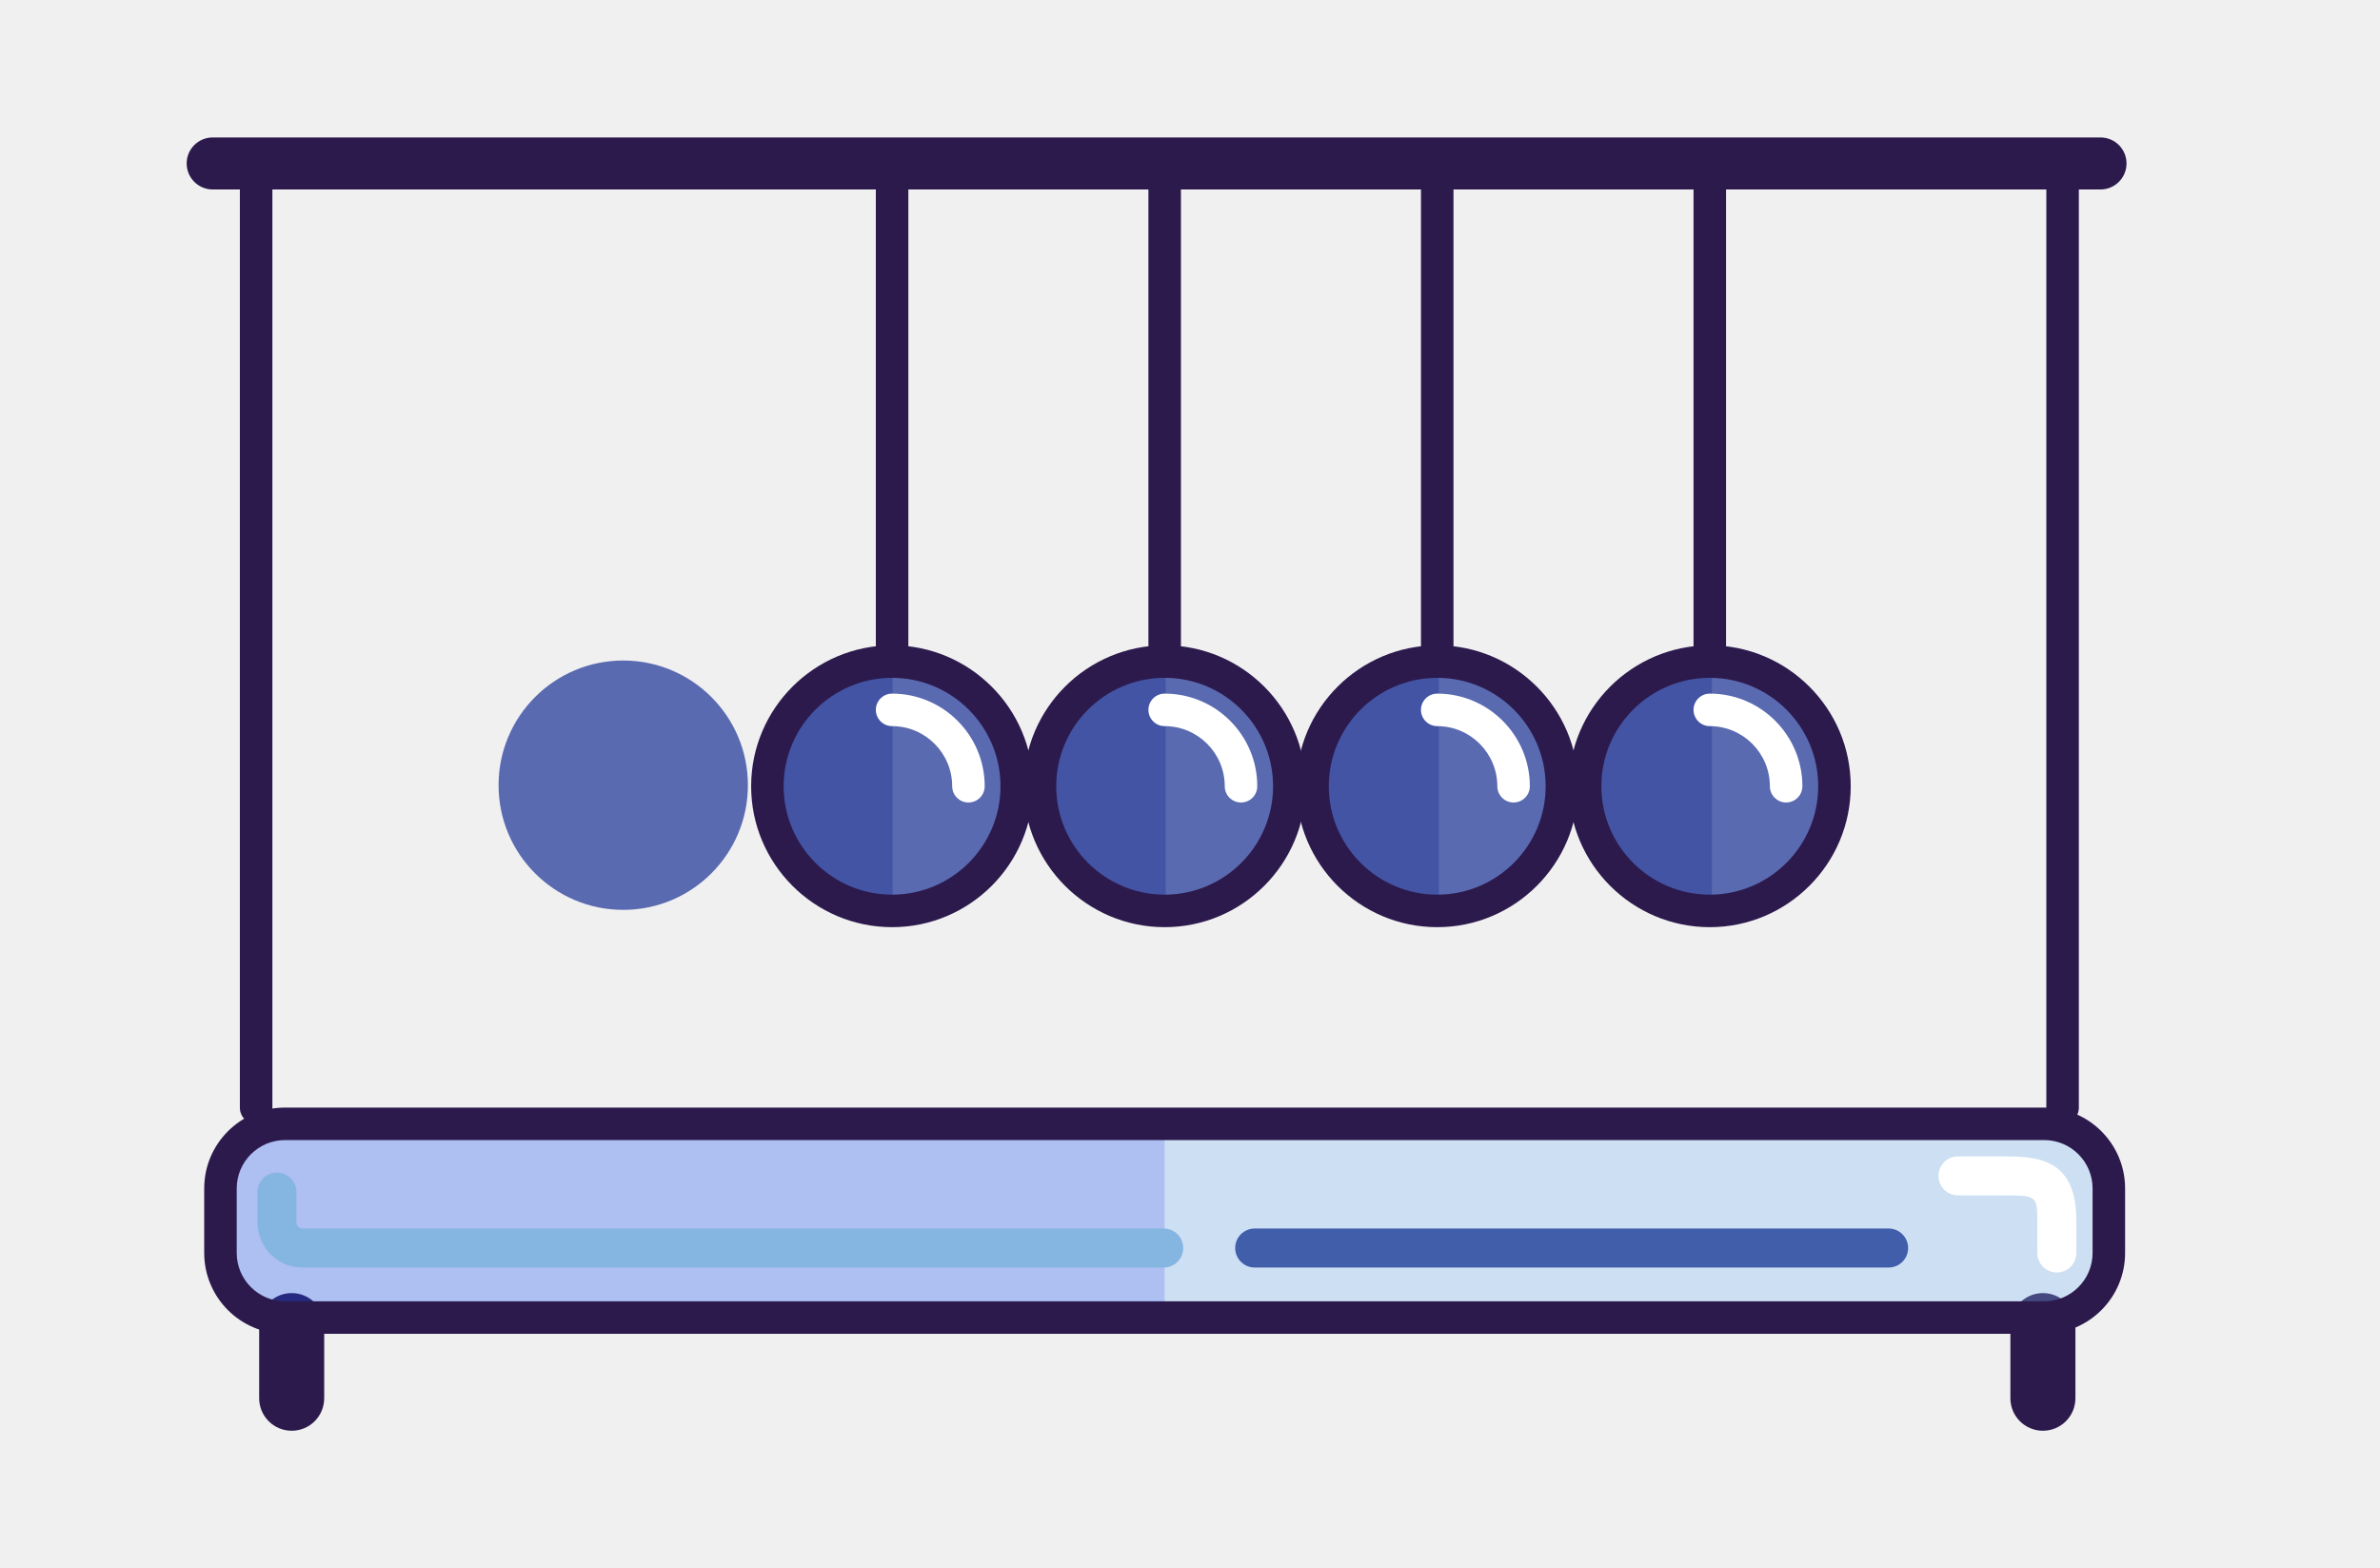
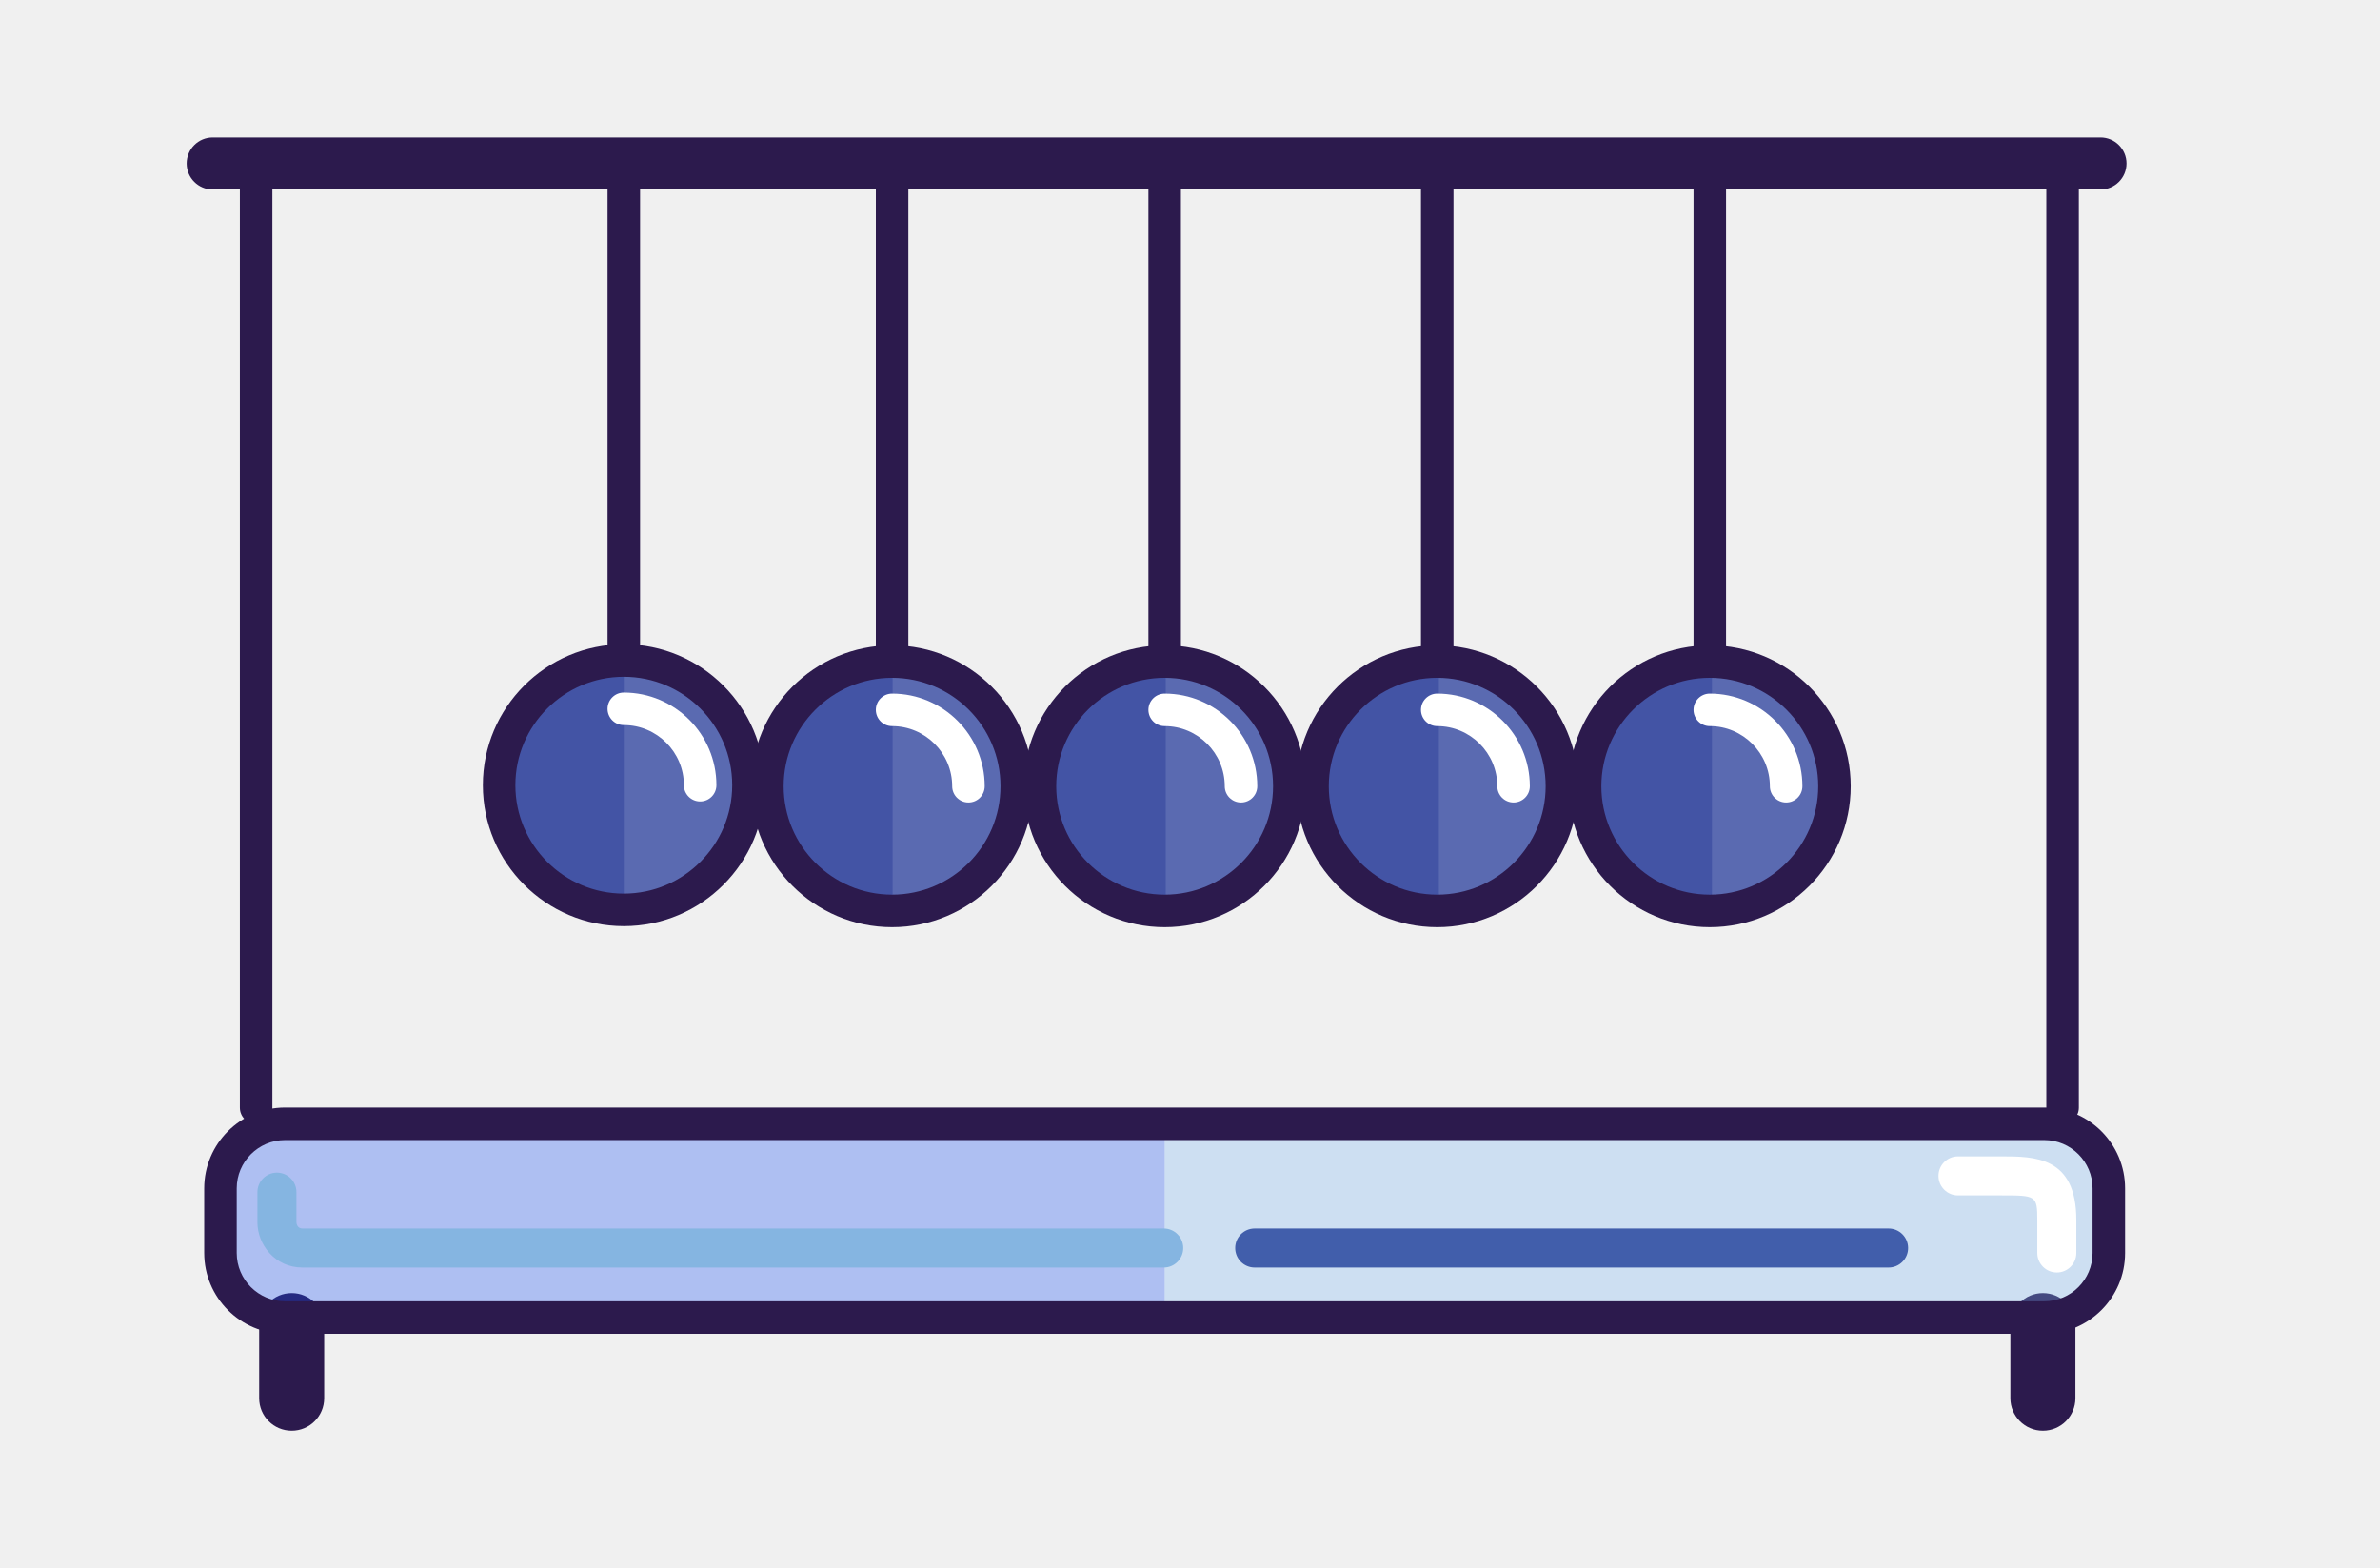
<svg xmlns="http://www.w3.org/2000/svg" version="1.1" id="Layer_1" x="0px" y="0px" width="183px" height="120.5px" viewBox="22 99.5 183 120.5" enable-background="new 22 99.5 183 120.5" xml:space="preserve">
  <g id="bubble1">
    <circle fill="#5A6AB1" cx="69.921" cy="159.872" r="9.586" />
+     <path fill="#4354A5" d="M60.377,159.872c0,5.295,4.292,9.586,9.586,9.586v-19.17C64.669,150.288,60.377,154.579,60.377,159.872z      " />
+     <path fill="#2C1A4D" d="M69.965,150.738c-0.69,0-1.25-0.56-1.25-1.25v-35.764c0-0.689,0.56-1.25,1.25-1.25     c0.69,0,1.25,0.561,1.25,1.25v35.764C71.215,150.18,70.656,150.738,69.965,150.738z" />
+     <path fill="#2C1A4D" d="M69.965,170.708c-5.976,0-10.837-4.86-10.837-10.836c0-5.974,4.861-10.834,10.837-10.834     c5.975,0,10.835,4.86,10.835,10.834C80.8,165.848,75.939,170.708,69.965,170.708z M69.965,151.538     c-4.597,0-8.337,3.737-8.337,8.334s3.74,8.336,8.337,8.336c4.596,0,8.335-3.739,8.335-8.336S74.561,151.538,69.965,151.538z" />
+     <path fill="#FFFFFF" d="M75.835,161.122c-0.69,0-1.25-0.56-1.25-1.25c0-2.548-2.073-4.621-4.621-4.621     c-0.69,0-1.25-0.56-1.25-1.25s0.56-1.25,1.25-1.25c3.927,0,7.121,3.194,7.121,7.121     C77.085,160.563,76.527,161.122,75.835,161.122z" />
  </g>
  <g id="bubble2">
    <g>
      <g>
        <circle fill="#5A6AB1" cx="153.466" cy="159.952" r="9.586" />
      </g>
      <g>
        <path fill="#2C1A4D" d="M153.467,150.818c-0.689,0-1.25-0.56-1.25-1.25v-35.764c0-0.689,0.561-1.25,1.25-1.25     c0.69,0,1.25,0.561,1.25,1.25v35.764C154.717,150.26,154.158,150.818,153.467,150.818z" />
      </g>
      <g>
        <path fill="#4354A5" d="M144.049,159.952c0,5.295,4.292,9.586,9.586,9.586v-19.17     C148.341,150.368,144.049,154.659,144.049,159.952z" />
      </g>
      <g>
        <path fill="#2C1A4D" d="M153.467,170.788c-5.976,0-10.837-4.86-10.837-10.836c0-5.974,4.861-10.834,10.837-10.834     c5.975,0,10.836,4.86,10.836,10.834C164.303,165.928,159.441,170.788,153.467,170.788z M153.467,151.618     c-4.597,0-8.337,3.737-8.337,8.334s3.74,8.336,8.337,8.336c4.596,0,8.336-3.739,8.336-8.336S158.063,151.618,153.467,151.618z" />
      </g>
      <g>
        <path fill="#FFFFFF" d="M159.337,161.202c-0.69,0-1.25-0.56-1.25-1.25c0-2.548-2.073-4.621-4.62-4.621     c-0.689,0-1.25-0.56-1.25-1.25s0.561-1.25,1.25-1.25c3.926,0,7.12,3.194,7.12,7.121     C160.587,160.643,160.027,161.202,159.337,161.202z" />
      </g>
    </g>
  </g>
  <path fill="#2C1A4D" d="M183.51,114.068H38.353c-1.104,0-2-0.896-2-2c0-1.104,0.896-2,2-2H183.51c1.104,0,2,0.896,2,2  S184.613,114.068,183.51,114.068z" />
  <g>
    <g>
      <circle fill="#5A6AB1" cx="111.551" cy="159.952" r="9.586" />
    </g>
    <g>
      <path fill="#2C1A4D" d="M111.552,150.818c-0.69,0-1.25-0.56-1.25-1.25v-35.764c0-0.689,0.56-1.25,1.25-1.25    c0.69,0,1.25,0.561,1.25,1.25v35.764C112.802,150.26,112.243,150.818,111.552,150.818z" />
    </g>
    <g>
      <path fill="#4354A5" d="M102.049,159.952c0,5.295,4.292,9.586,9.586,9.586v-19.17    C106.341,150.368,102.049,154.659,102.049,159.952z" />
    </g>
    <g>
      <path fill="#2C1A4D" d="M111.552,170.788c-5.976,0-10.838-4.86-10.838-10.836c0-5.974,4.862-10.834,10.838-10.834    c5.975,0,10.835,4.86,10.835,10.834C122.387,165.928,117.527,170.788,111.552,170.788z M111.552,151.618    c-4.598,0-8.338,3.737-8.338,8.334s3.74,8.336,8.338,8.336c4.596,0,8.335-3.739,8.335-8.336S116.148,151.618,111.552,151.618z" />
    </g>
    <g>
      <path fill="#FFFFFF" d="M117.422,161.202c-0.69,0-1.25-0.56-1.25-1.25c0-2.548-2.073-4.621-4.62-4.621    c-0.69,0-1.25-0.56-1.25-1.25s0.56-1.25,1.25-1.25c3.926,0,7.12,3.194,7.12,7.121    C118.672,160.643,118.113,161.202,117.422,161.202z" />
    </g>
  </g>
  <g>
    <g>
      <circle fill="#5A6AB1" cx="132.509" cy="159.952" r="9.586" />
    </g>
    <g>
      <path fill="#2C1A4D" d="M132.51,150.818c-0.689,0-1.25-0.56-1.25-1.25v-35.764c0-0.689,0.561-1.25,1.25-1.25    c0.69,0,1.25,0.561,1.25,1.25v35.764C133.76,150.26,133.201,150.818,132.51,150.818z" />
    </g>
    <g>
      <path fill="#4354A5" d="M123.049,159.952c0,5.295,4.292,9.586,9.586,9.586v-19.17    C127.341,150.368,123.049,154.659,123.049,159.952z" />
    </g>
    <g>
      <path fill="#2C1A4D" d="M132.51,170.788c-5.976,0-10.838-4.86-10.838-10.836c0-5.974,4.862-10.834,10.838-10.834    c5.975,0,10.836,4.86,10.836,10.834C143.346,165.928,138.484,170.788,132.51,170.788z M132.51,151.618    c-4.598,0-8.338,3.737-8.338,8.334s3.74,8.336,8.338,8.336c4.596,0,8.336-3.739,8.336-8.336S137.105,151.618,132.51,151.618z" />
    </g>
    <g>
      <path fill="#FFFFFF" d="M138.38,161.202c-0.69,0-1.25-0.56-1.25-1.25c0-2.548-2.073-4.621-4.62-4.621    c-0.689,0-1.25-0.56-1.25-1.25s0.561-1.25,1.25-1.25c3.926,0,7.12,3.194,7.12,7.121C139.63,160.643,139.07,161.202,138.38,161.202    z" />
    </g>
  </g>
  <g>
    <g>
      <circle fill="#5A6AB1" cx="90.593" cy="159.952" r="9.586" />
    </g>
    <g>
      <path fill="#2C1A4D" d="M90.594,150.818c-0.69,0-1.25-0.56-1.25-1.25v-35.764c0-0.689,0.56-1.25,1.25-1.25    c0.69,0,1.25,0.561,1.25,1.25v35.764C91.844,150.26,91.285,150.818,90.594,150.818z" />
    </g>
    <g>
      <path fill="#4354A5" d="M81.049,159.952c0,5.295,4.292,9.586,9.586,9.586v-19.17C85.341,150.368,81.049,154.659,81.049,159.952z" />
    </g>
    <g>
      <path fill="#FFFFFF" d="M96.464,161.202c-0.69,0-1.25-0.56-1.25-1.25c0-2.548-2.073-4.621-4.62-4.621c-0.69,0-1.25-0.56-1.25-1.25    s0.56-1.25,1.25-1.25c3.926,0,7.12,3.194,7.12,7.121C97.714,160.643,97.155,161.202,96.464,161.202z" />
    </g>
    <g>
      <path fill="#2C1A4D" d="M90.594,170.788c-5.976,0-10.838-4.86-10.838-10.836c0-5.974,4.862-10.834,10.838-10.834    c5.975,0,10.835,4.86,10.835,10.834C101.429,165.928,96.569,170.788,90.594,170.788z M90.594,151.618    c-4.598,0-8.338,3.737-8.338,8.334s3.74,8.336,8.338,8.336c4.596,0,8.335-3.739,8.335-8.336S95.19,151.618,90.594,151.618z" />
    </g>
  </g>
  <path fill="#2C1A4D" d="M41.694,185.919c-0.69,0-1.25-0.56-1.25-1.25v-72.021c0-0.69,0.56-1.25,1.25-1.25s1.25,0.56,1.25,1.25  v72.021C42.944,185.359,42.384,185.919,41.694,185.919z" />
  <path fill="#2C1A4D" d="M180.594,185.919c-0.689,0-1.25-0.56-1.25-1.25v-72.021c0-0.69,0.561-1.25,1.25-1.25  c0.69,0,1.25,0.56,1.25,1.25v72.021C181.844,185.359,181.284,185.919,180.594,185.919z" />
  <path fill="#2C1A4D" d="M44.428,209.507c-1.381,0-2.5-1.118-2.5-2.5v-5.584c0-1.381,1.119-2.5,2.5-2.5c1.381,0,2.5,1.119,2.5,2.5  v5.584C46.928,208.389,45.809,209.507,44.428,209.507z" />
  <path fill="#2C1A4D" d="M179.08,209.507c-1.381,0-2.5-1.118-2.5-2.5v-5.584c0-1.381,1.119-2.5,2.5-2.5s2.5,1.119,2.5,2.5v5.584  C181.58,208.389,180.461,209.507,179.08,209.507z" />
  <g opacity="0.3">
    <path fill="#154DF9" d="M43.916,185.909c-2.731,0-4.964,2.233-4.964,4.965v4.965c0,2.729,2.232,4.964,4.964,4.964h67.637v-14.894   H43.916z" />
  </g>
  <g opacity="0.3">
    <path fill="#7CB8F9" d="M111.551,185.909v14.894h67.637c2.732,0,4.965-2.234,4.965-4.964v-4.965c0-2.731-2.232-4.965-4.965-4.965   H111.551z" />
  </g>
  <path fill="#2C1A4D" d="M179.188,202.053H43.916c-3.426,0-6.214-2.787-6.214-6.214v-4.965c0-3.427,2.788-6.215,6.214-6.215h135.271  c3.426,0,6.213,2.788,6.213,6.215v4.965C185.4,199.266,182.613,202.053,179.188,202.053z M43.916,187.159  c-2.048,0-3.714,1.666-3.714,3.715v4.965c0,2.048,1.666,3.714,3.714,3.714h135.271c2.047,0,3.713-1.666,3.713-3.714v-4.965  c0-2.049-1.666-3.715-3.713-3.715H43.916z" />
  <path fill="#85B5E1" d="M111.479,196.958H45.256c-2.138,0-3.462-1.799-3.462-3.465v-2.33c0-0.828,0.671-1.5,1.5-1.5  s1.5,0.672,1.5,1.5v2.33c0.001,0.017,0.025,0.465,0.462,0.465h66.223c0.829,0,1.5,0.672,1.5,1.5S112.308,196.958,111.479,196.958z" />
  <path fill="#415EAB" d="M167.217,196.958h-48.742c-0.829,0-1.5-0.672-1.5-1.5s0.671-1.5,1.5-1.5h48.742c0.828,0,1.5,0.672,1.5,1.5  S168.045,196.958,167.217,196.958z" />
  <path fill="#FFFFFF" d="M180.15,197.339c-0.828,0-1.5-0.672-1.5-1.5v-2.528c0-1.899-0.104-1.899-2.793-1.899h-3.306  c-0.827,0-1.5-0.672-1.5-1.5s0.673-1.5,1.5-1.5h3.306c2.58,0,5.793,0,5.793,4.899v2.528  C181.65,196.667,180.979,197.339,180.15,197.339z" />
  <g id="cecxli">
</g>
</svg>
